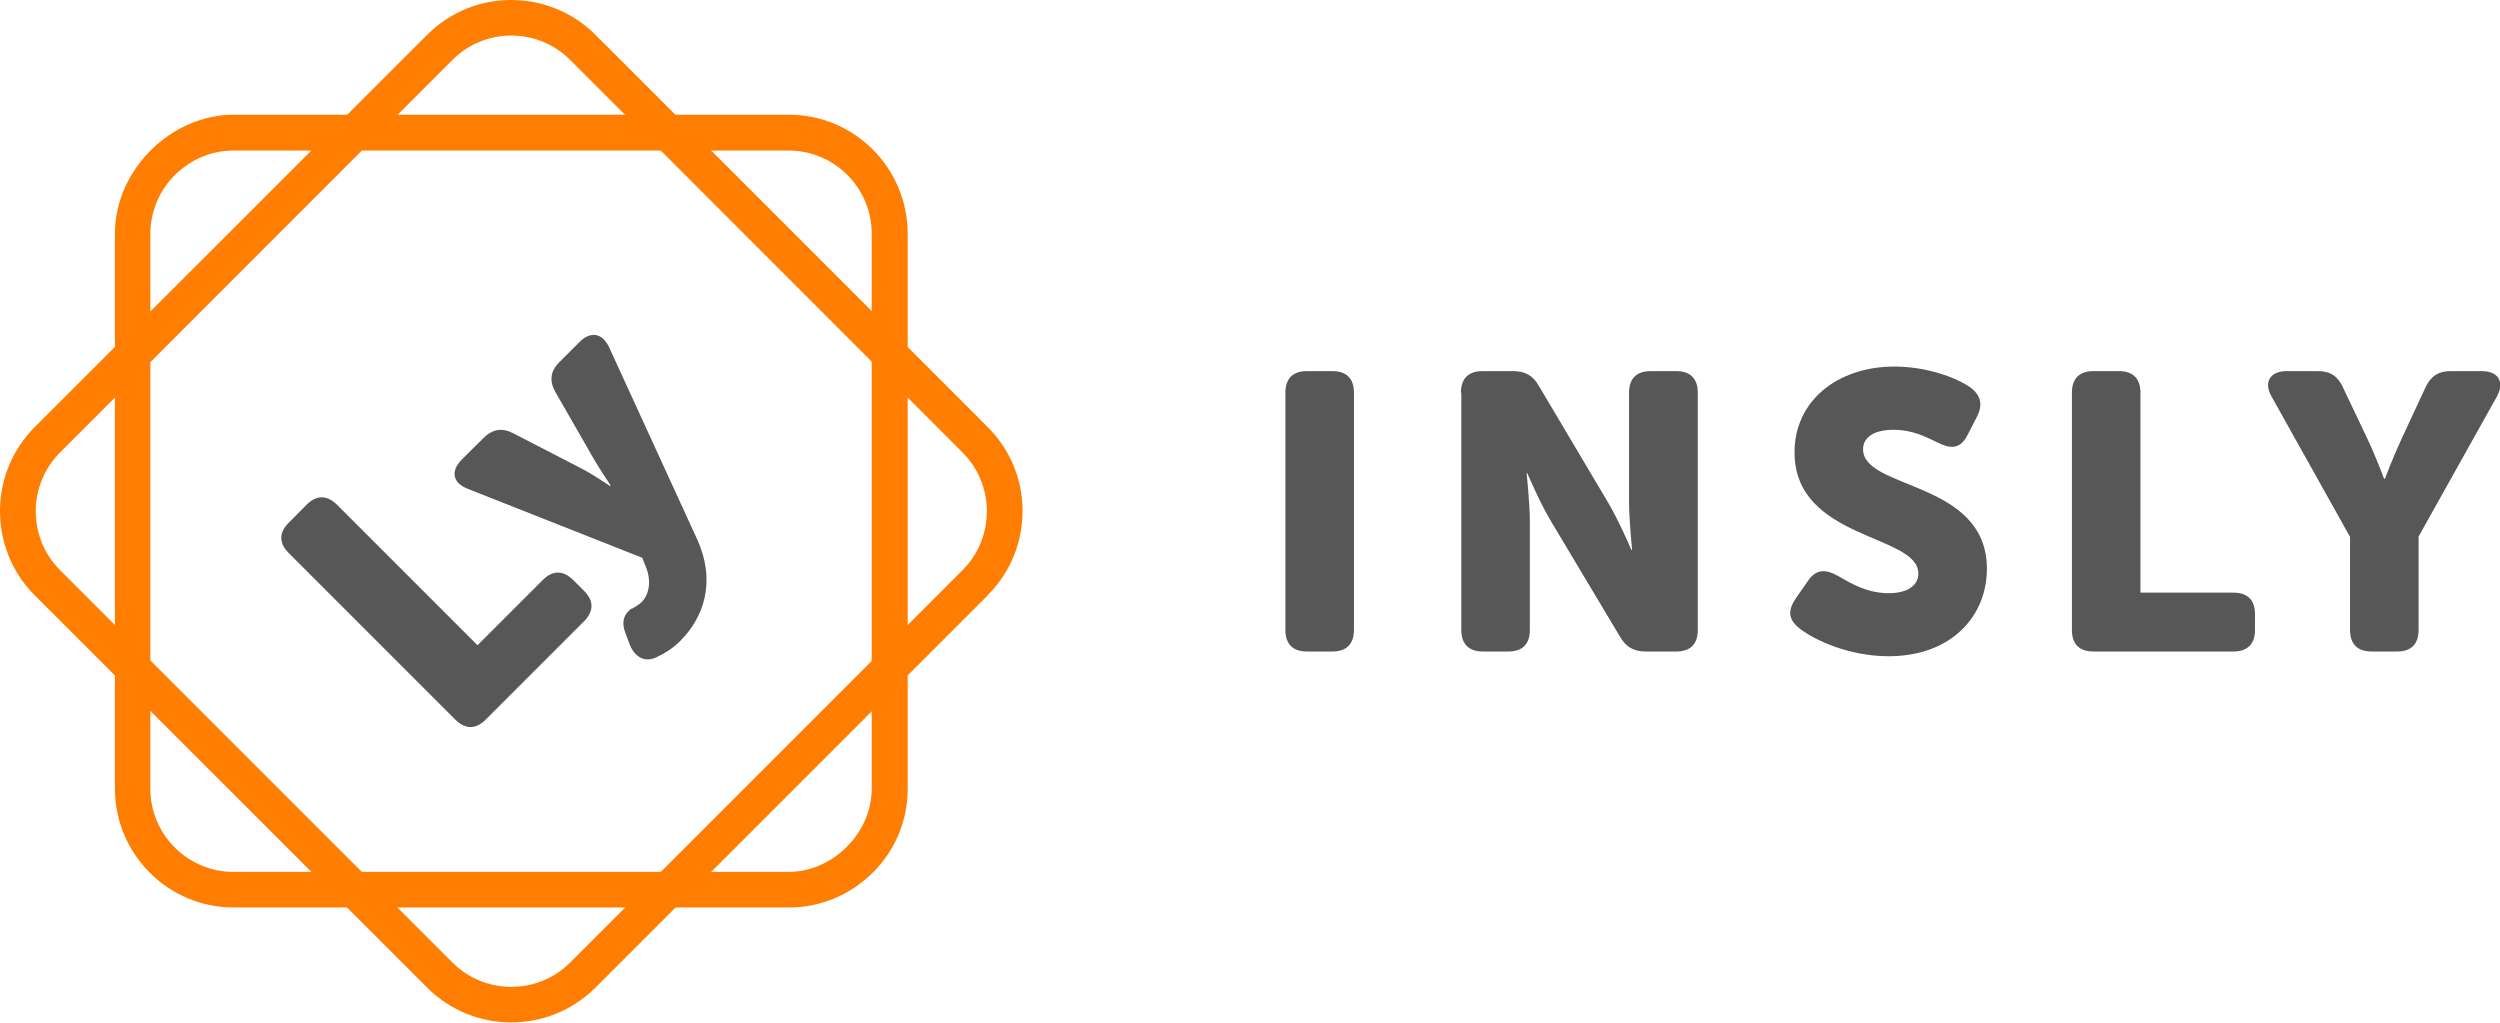
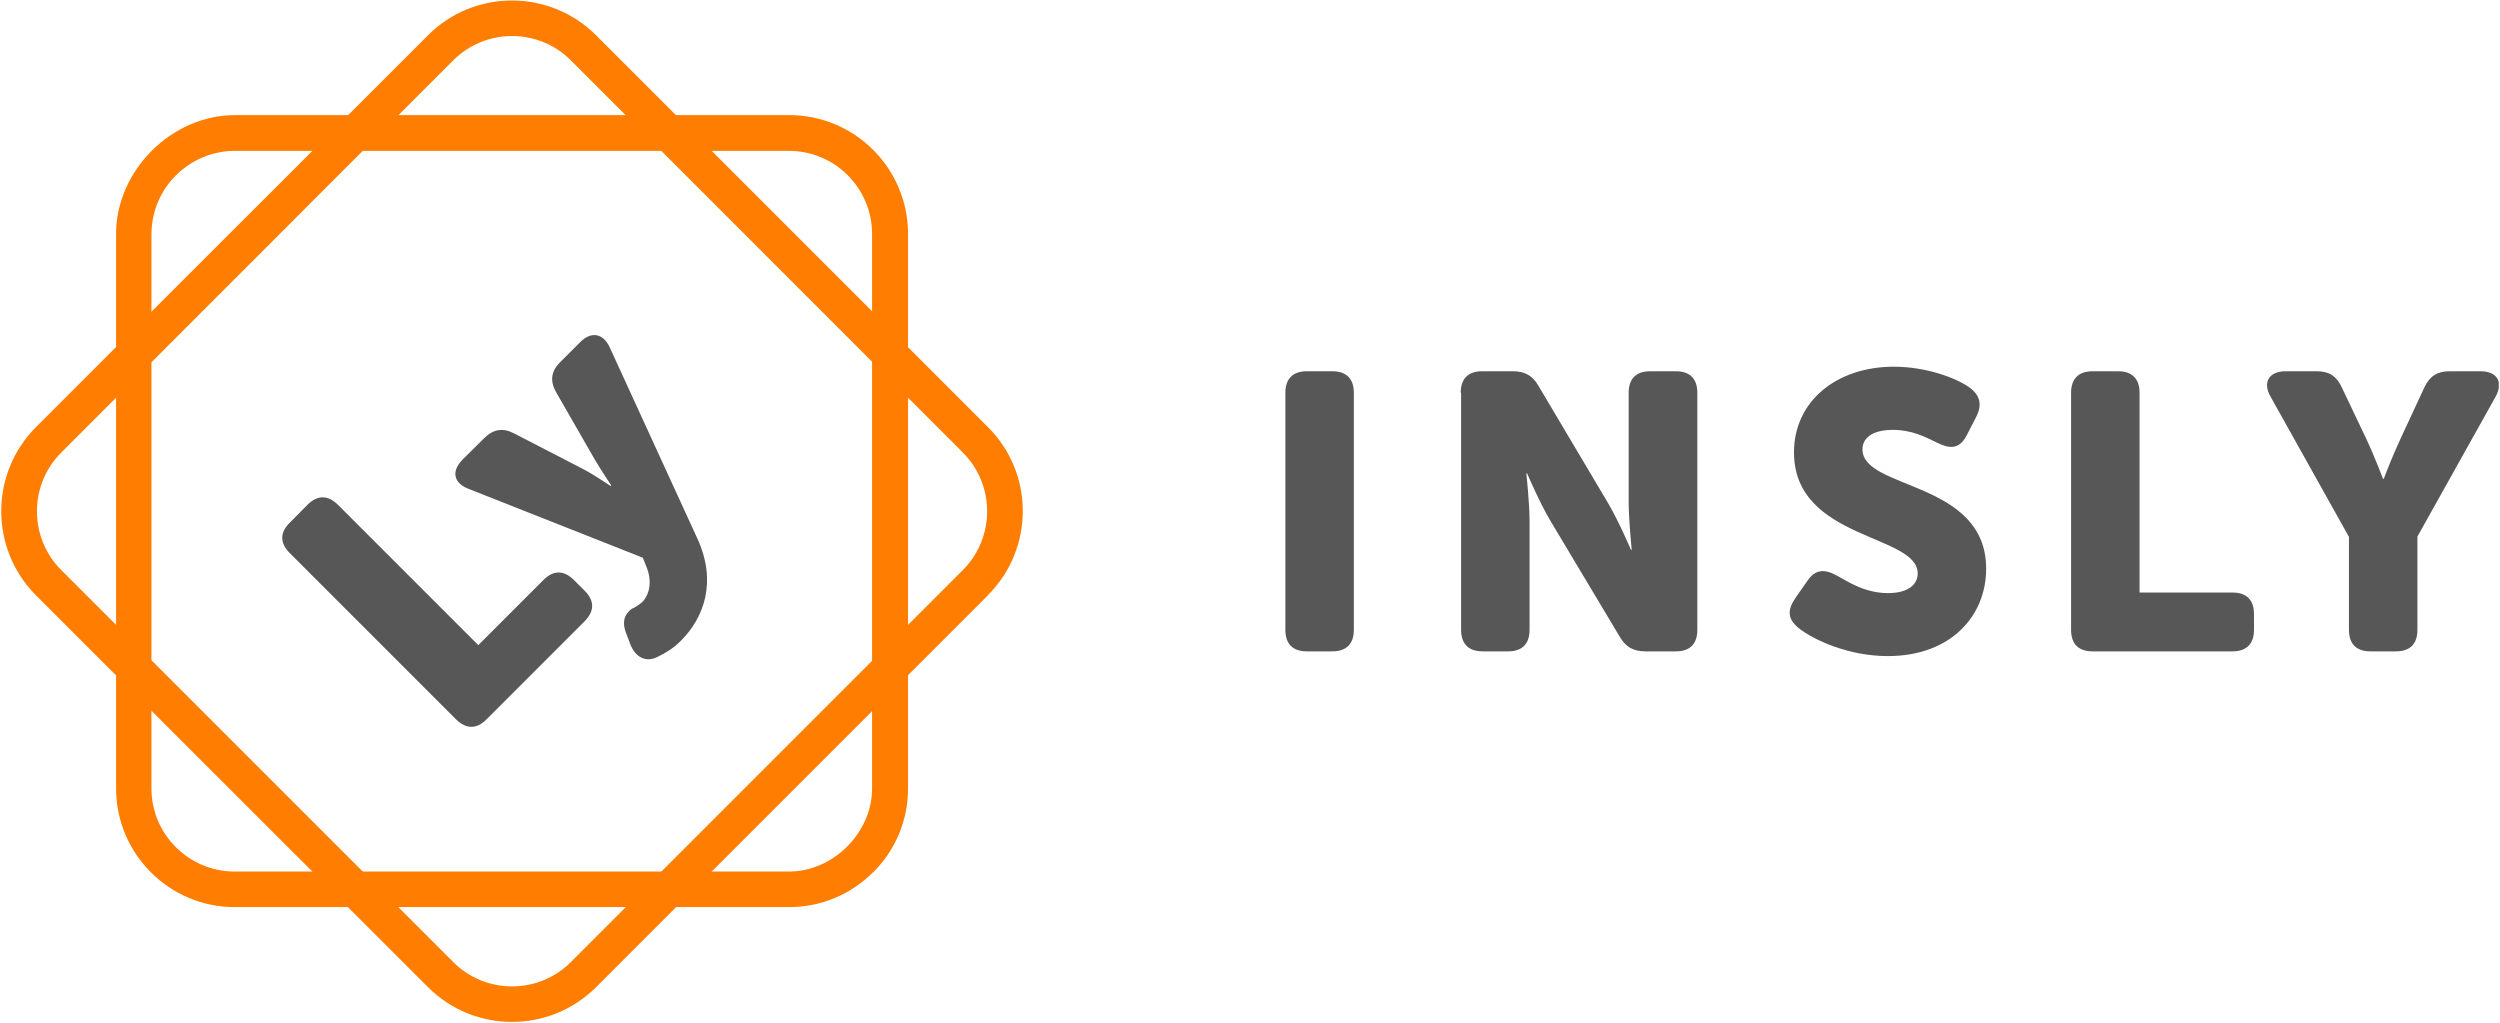
- <svg xmlns="http://www.w3.org/2000/svg" id="Warstwa_2" data-name="Warstwa 2" viewBox="0 0 132.04 54">
-   <defs>
-     <style>
+ <svg xmlns="http://www.w3.org/2000/svg" id="Warstwa_2" data-name="Warstwa 2" viewBox="0 0 132.04 54" version="1.1">
+   <defs id="defs545">
+     <style id="style540">
      .cls-1 {
        fill: #ff7d00;
      }

      .cls-1, .cls-2, .cls-3 {
        stroke-width: 0px;
      }

      .cls-2 {
        fill: none;
      }

      .cls-3 {
        fill: #575757;
      }

      .cls-4 {
        clip-path: url(#clippath);
      }
    </style>
    <clipPath id="clippath">
-       <rect class="cls-2" width="132.04" height="54" />
+       <rect class="cls-2" width="132.04" height="54" id="rect542" />
    </clipPath>
  </defs>
-   <g id="Warstwa_1-2" data-name="Warstwa 1">
-     <g class="cls-4">
-       <g>
-         <path class="cls-3" d="M67.89,20.74c0-.74.39-1.14,1.14-1.14h1.34c.75,0,1.14.4,1.14,1.14v12.53c0,.75-.4,1.14-1.14,1.14h-1.34c-.75,0-1.14-.39-1.14-1.14v-12.53Z" />
-         <path class="cls-3" d="M77.16,20.74c0-.74.39-1.14,1.14-1.14h1.61c.64,0,1.05.23,1.36.77l3.65,6.15c.58.97,1.24,2.52,1.24,2.52h.04s-.16-1.59-.16-2.52v-5.78c0-.74.39-1.14,1.14-1.14h1.35c.75,0,1.14.4,1.14,1.14v12.53c0,.75-.39,1.14-1.14,1.14h-1.61c-.62,0-1.04-.23-1.35-.77l-3.66-6.12c-.58-.97-1.24-2.52-1.24-2.52h-.04s.17,1.59.17,2.52v5.75c0,.75-.39,1.14-1.14,1.14h-1.34c-.74,0-1.14-.39-1.14-1.14v-12.53Z" />
-         <path class="cls-3" d="M94.84,31.61l.65-.93c.41-.6.89-.65,1.57-.27.48.25,1.41.92,2.69.92,1.07,0,1.57-.46,1.57-1.04,0-2.09-6.54-1.76-6.54-6.4,0-2.73,2.28-4.53,5.28-4.53,1.72,0,3.3.6,4,1.1.6.44.66.96.35,1.56l-.5.97c-.41.8-.97.68-1.56.39-.68-.33-1.36-.68-2.34-.68-1.13,0-1.61.46-1.61,1.03,0,2.15,6.54,1.64,6.54,6.31,0,2.49-1.86,4.62-5.2,4.62-2.07,0-3.91-.85-4.7-1.47-.43-.35-.74-.8-.2-1.57Z" />
-         <path class="cls-3" d="M109.43,20.74c0-.74.39-1.14,1.14-1.14h1.34c.75,0,1.14.4,1.14,1.14v10.56h4.91c.75,0,1.14.39,1.14,1.14v.83c0,.75-.4,1.14-1.14,1.14h-7.39c-.75,0-1.14-.39-1.14-1.14v-12.53Z" />
-         <path class="cls-3" d="M124.11,28.34l-4.12-7.37c-.46-.78-.1-1.37.79-1.37h1.64c.65,0,1.06.27,1.32.85l1.29,2.71c.48,1.02.89,2.13.89,2.13h.04s.42-1.12.89-2.13l1.26-2.71c.27-.58.68-.85,1.32-.85h1.64c.89,0,1.24.58.79,1.37l-4.12,7.37v4.93c0,.75-.39,1.14-1.14,1.14h-1.34c-.75,0-1.14-.39-1.14-1.14v-4.93h0Z" />
-         <path class="cls-1" d="M3.17,23.9c-1.71,1.71-1.71,4.5,0,6.21l20.73,20.73c1.71,1.71,4.5,1.71,6.21,0l20.73-20.73c1.71-1.71,1.71-4.5,0-6.21L30.11,3.16c-1.71-1.71-4.5-1.71-6.21,0L3.17,23.9ZM52.17,31.44l-20.73,20.73c-2.45,2.44-6.43,2.44-8.87,0L1.83,31.44c-2.44-2.45-2.44-6.43,0-8.88L22.57,1.83c2.44-2.44,6.42-2.44,8.87,0l20.73,20.73c2.45,2.44,2.45,6.42,0,8.87Z" />
-         <path class="cls-1" d="M9.24,9.24c-.84.83-1.29,1.94-1.3,3.1v29.32c0,2.42,1.98,4.39,4.39,4.39h29.32c2.34,0,4.39-2.06,4.39-4.39V12.34c0-2.42-1.97-4.39-4.39-4.39H12.34c-1.16,0-2.26.46-3.1,1.29ZM46.09,46.09c-1.19,1.19-2.77,1.84-4.43,1.84H12.34c-3.46,0-6.27-2.82-6.27-6.28V12.34c0-3.34,2.93-6.28,6.28-6.28h29.32c3.46,0,6.27,2.82,6.27,6.28v29.32c0,1.67-.65,3.24-1.84,4.43Z" />
-         <path class="cls-3" d="M15.25,29.21c-.52-.52-.53-1.08,0-1.6l.94-.95c.53-.53,1.08-.52,1.61,0l7.42,7.42,3.45-3.45c.52-.52,1.07-.52,1.6,0l.58.58c.52.52.52,1.07,0,1.6l-5.2,5.2c-.52.52-1.07.52-1.6,0l-8.81-8.81Z" />
-         <path class="cls-3" d="M33.38,32.15c.14-.08.33-.19.51-.35.45-.46.49-1.22.23-1.84l-.2-.5-9.21-3.64c-.8-.31-.93-.93-.32-1.55l1.14-1.13c.48-.48.99-.56,1.57-.26l3.68,1.9c.54.28,1.44.89,1.44.89l.03-.03s-.57-.86-.87-1.37l-2.05-3.57c-.33-.59-.26-1.11.22-1.58l1.06-1.06c.58-.58,1.21-.48,1.56.28l4.64,10.12c1.05,2.3.32,4.19-.87,5.38-.39.4-.84.67-1.24.86-.63.32-1.18.01-1.44-.66l-.23-.61c-.25-.66-.02-1.04.34-1.3Z" />
+   <g id="Warstwa_1-2" data-name="Warstwa 1" transform="matrix(0.999,0,0,0.999,0.06602,0.027)">
+     <g class="cls-4" clip-path="url(#clippath)" id="g567">
+       <g id="g565">
+         <path class="cls-3" d="m 67.89,20.74 c 0,-0.74 0.39,-1.14 1.14,-1.14 h 1.34 c 0.75,0 1.14,0.4 1.14,1.14 v 12.53 c 0,0.75 -0.4,1.14 -1.14,1.14 h -1.34 c -0.75,0 -1.14,-0.39 -1.14,-1.14 z" id="path547" />
+         <path class="cls-3" d="m 77.16,20.74 c 0,-0.74 0.39,-1.14 1.14,-1.14 h 1.61 c 0.64,0 1.05,0.23 1.36,0.77 l 3.65,6.15 c 0.58,0.97 1.24,2.52 1.24,2.52 h 0.04 c 0,0 -0.16,-1.59 -0.16,-2.52 v -5.78 c 0,-0.74 0.39,-1.14 1.14,-1.14 h 1.35 c 0.75,0 1.14,0.4 1.14,1.14 v 12.53 c 0,0.75 -0.39,1.14 -1.14,1.14 h -1.61 c -0.62,0 -1.04,-0.23 -1.35,-0.77 L 81.91,27.52 C 81.33,26.55 80.67,25 80.67,25 h -0.04 c 0,0 0.17,1.59 0.17,2.52 v 5.75 c 0,0.75 -0.39,1.14 -1.14,1.14 h -1.34 c -0.74,0 -1.14,-0.39 -1.14,-1.14 V 20.74 Z" id="path549" />
+         <path class="cls-3" d="m 94.84,31.61 0.65,-0.93 c 0.41,-0.6 0.89,-0.65 1.57,-0.27 0.48,0.25 1.41,0.92 2.69,0.92 1.07,0 1.57,-0.46 1.57,-1.04 0,-2.09 -6.54,-1.76 -6.54,-6.4 0,-2.73 2.28,-4.53 5.28,-4.53 1.72,0 3.3,0.6 4,1.1 0.6,0.44 0.66,0.96 0.35,1.56 l -0.5,0.97 c -0.41,0.8 -0.97,0.68 -1.56,0.39 -0.68,-0.33 -1.36,-0.68 -2.34,-0.68 -1.13,0 -1.61,0.46 -1.61,1.03 0,2.15 6.54,1.64 6.54,6.31 0,2.49 -1.86,4.62 -5.2,4.62 -2.07,0 -3.91,-0.85 -4.7,-1.47 -0.43,-0.35 -0.74,-0.8 -0.2,-1.57 z" id="path551" />
+         <path class="cls-3" d="m 109.43,20.74 c 0,-0.74 0.39,-1.14 1.14,-1.14 h 1.34 c 0.75,0 1.14,0.4 1.14,1.14 V 31.3 h 4.91 c 0.75,0 1.14,0.39 1.14,1.14 v 0.83 c 0,0.75 -0.4,1.14 -1.14,1.14 h -7.39 c -0.75,0 -1.14,-0.39 -1.14,-1.14 z" id="path553" />
+         <path class="cls-3" d="m 124.11,28.34 -4.12,-7.37 c -0.46,-0.78 -0.1,-1.37 0.79,-1.37 h 1.64 c 0.65,0 1.06,0.27 1.32,0.85 l 1.29,2.71 c 0.48,1.02 0.89,2.13 0.89,2.13 h 0.04 c 0,0 0.42,-1.12 0.89,-2.13 l 1.26,-2.71 c 0.27,-0.58 0.68,-0.85 1.32,-0.85 h 1.64 c 0.89,0 1.24,0.58 0.79,1.37 l -4.12,7.37 v 4.93 c 0,0.75 -0.39,1.14 -1.14,1.14 h -1.34 c -0.75,0 -1.14,-0.39 -1.14,-1.14 v -4.93 0 z" id="path555" />
+         <path class="cls-1" d="m 3.17,23.9 c -1.71,1.71 -1.71,4.5 0,6.21 L 23.9,50.84 c 1.71,1.71 4.5,1.71 6.21,0 L 50.84,30.11 c 1.71,-1.71 1.71,-4.5 0,-6.21 L 30.11,3.16 c -1.71,-1.71 -4.5,-1.71 -6.21,0 z m 49,7.54 -20.73,20.73 c -2.45,2.44 -6.43,2.44 -8.87,0 L 1.83,31.44 c -2.44,-2.45 -2.44,-6.43 0,-8.88 L 22.57,1.83 c 2.44,-2.44 6.42,-2.44 8.87,0 l 20.73,20.73 c 2.45,2.44 2.45,6.42 0,8.87 z" id="path557" />
+         <path class="cls-1" d="m 9.24,9.24 c -0.84,0.83 -1.29,1.94 -1.3,3.1 v 29.32 c 0,2.42 1.98,4.39 4.39,4.39 h 29.32 c 2.34,0 4.39,-2.06 4.39,-4.39 V 12.34 c 0,-2.42 -1.97,-4.39 -4.39,-4.39 H 12.34 c -1.16,0 -2.26,0.46 -3.1,1.29 z m 36.85,36.85 c -1.19,1.19 -2.77,1.84 -4.43,1.84 H 12.34 c -3.46,0 -6.27,-2.82 -6.27,-6.28 V 12.34 C 6.07,9 9,6.06 12.35,6.06 h 29.32 c 3.46,0 6.27,2.82 6.27,6.28 v 29.32 c 0,1.67 -0.65,3.24 -1.84,4.43 z" id="path559" />
+         <path class="cls-3" d="m 15.25,29.21 c -0.52,-0.52 -0.53,-1.08 0,-1.6 l 0.94,-0.95 c 0.53,-0.53 1.08,-0.52 1.61,0 l 7.42,7.42 3.45,-3.45 c 0.52,-0.52 1.07,-0.52 1.6,0 l 0.58,0.58 c 0.52,0.52 0.52,1.07 0,1.6 l -5.2,5.2 c -0.52,0.52 -1.07,0.52 -1.6,0 L 15.24,29.2 Z" id="path561" />
+         <path class="cls-3" d="m 33.38,32.15 c 0.14,-0.08 0.33,-0.19 0.51,-0.35 0.45,-0.46 0.49,-1.22 0.23,-1.84 l -0.2,-0.5 -9.21,-3.64 c -0.8,-0.31 -0.93,-0.93 -0.32,-1.55 l 1.14,-1.13 c 0.48,-0.48 0.99,-0.56 1.57,-0.26 l 3.68,1.9 c 0.54,0.28 1.44,0.89 1.44,0.89 l 0.03,-0.03 c 0,0 -0.57,-0.86 -0.87,-1.37 L 29.33,20.7 C 29,20.11 29.07,19.59 29.55,19.12 l 1.06,-1.06 c 0.58,-0.58 1.21,-0.48 1.56,0.28 l 4.64,10.12 c 1.05,2.3 0.32,4.19 -0.87,5.38 -0.39,0.4 -0.84,0.67 -1.24,0.86 -0.63,0.32 -1.18,0.01 -1.44,-0.66 l -0.23,-0.61 c -0.25,-0.66 -0.02,-1.04 0.34,-1.3 z" id="path563" />
      </g>
    </g>
  </g>
</svg>
